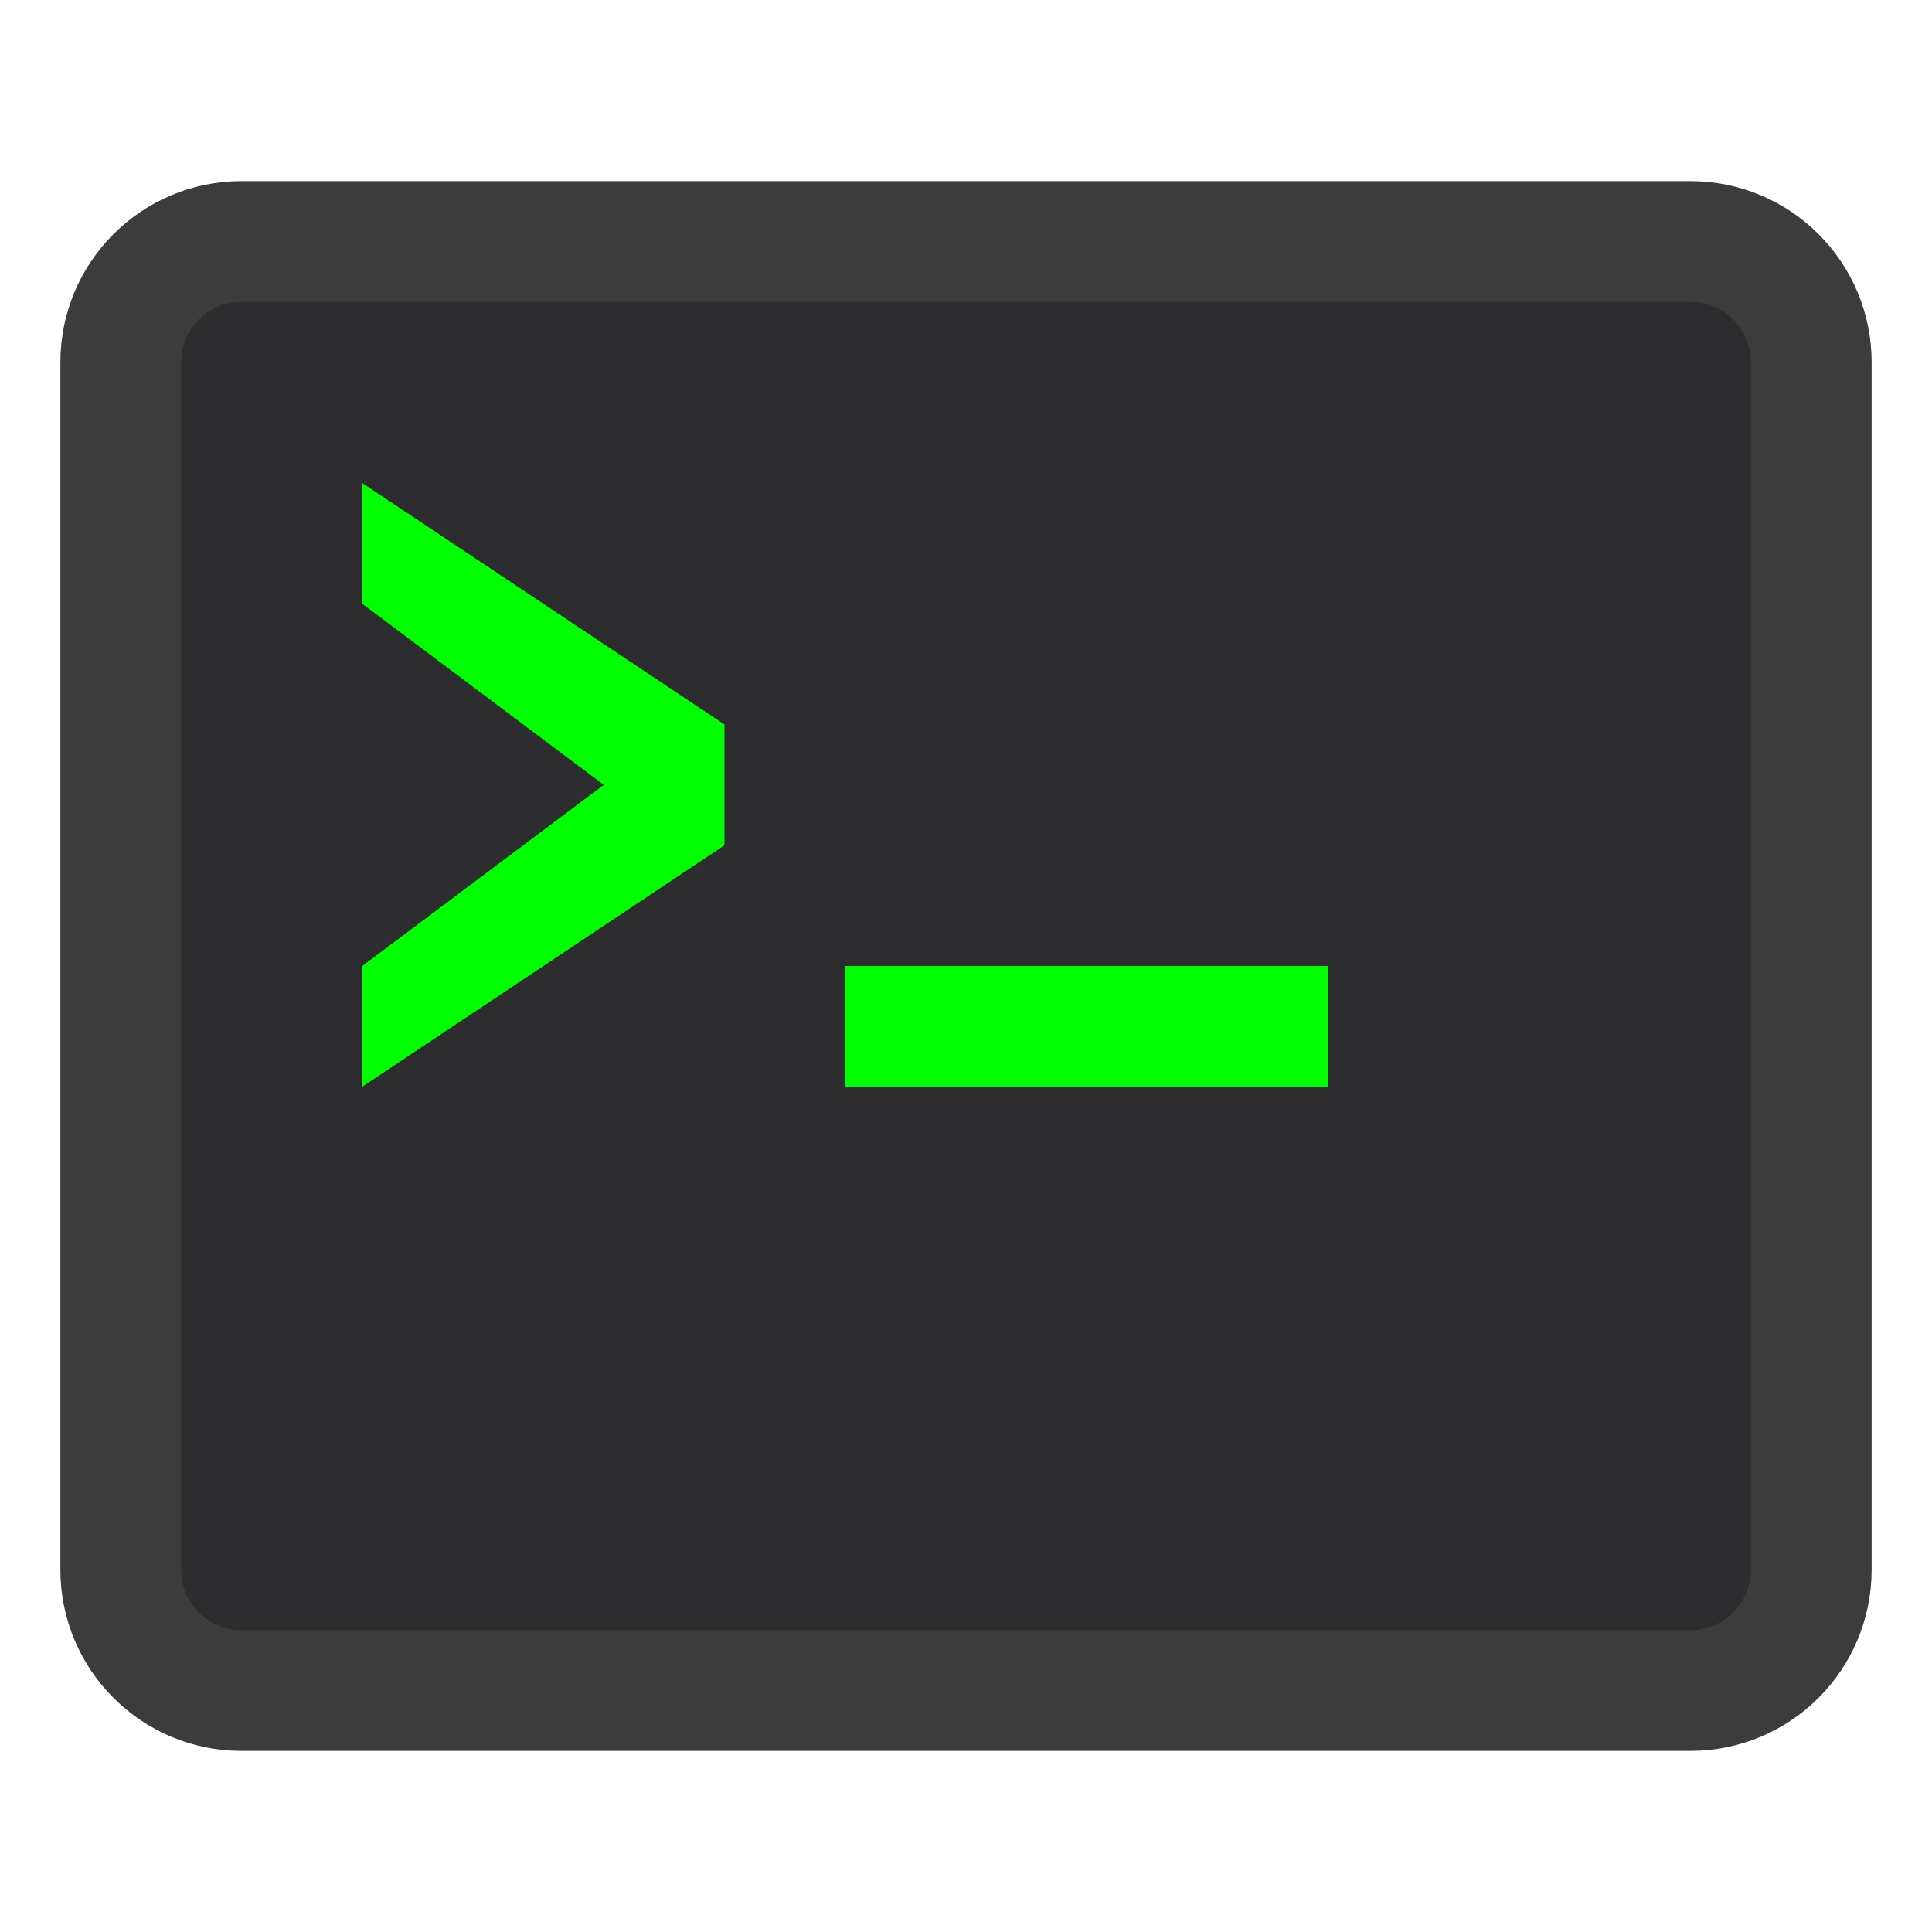
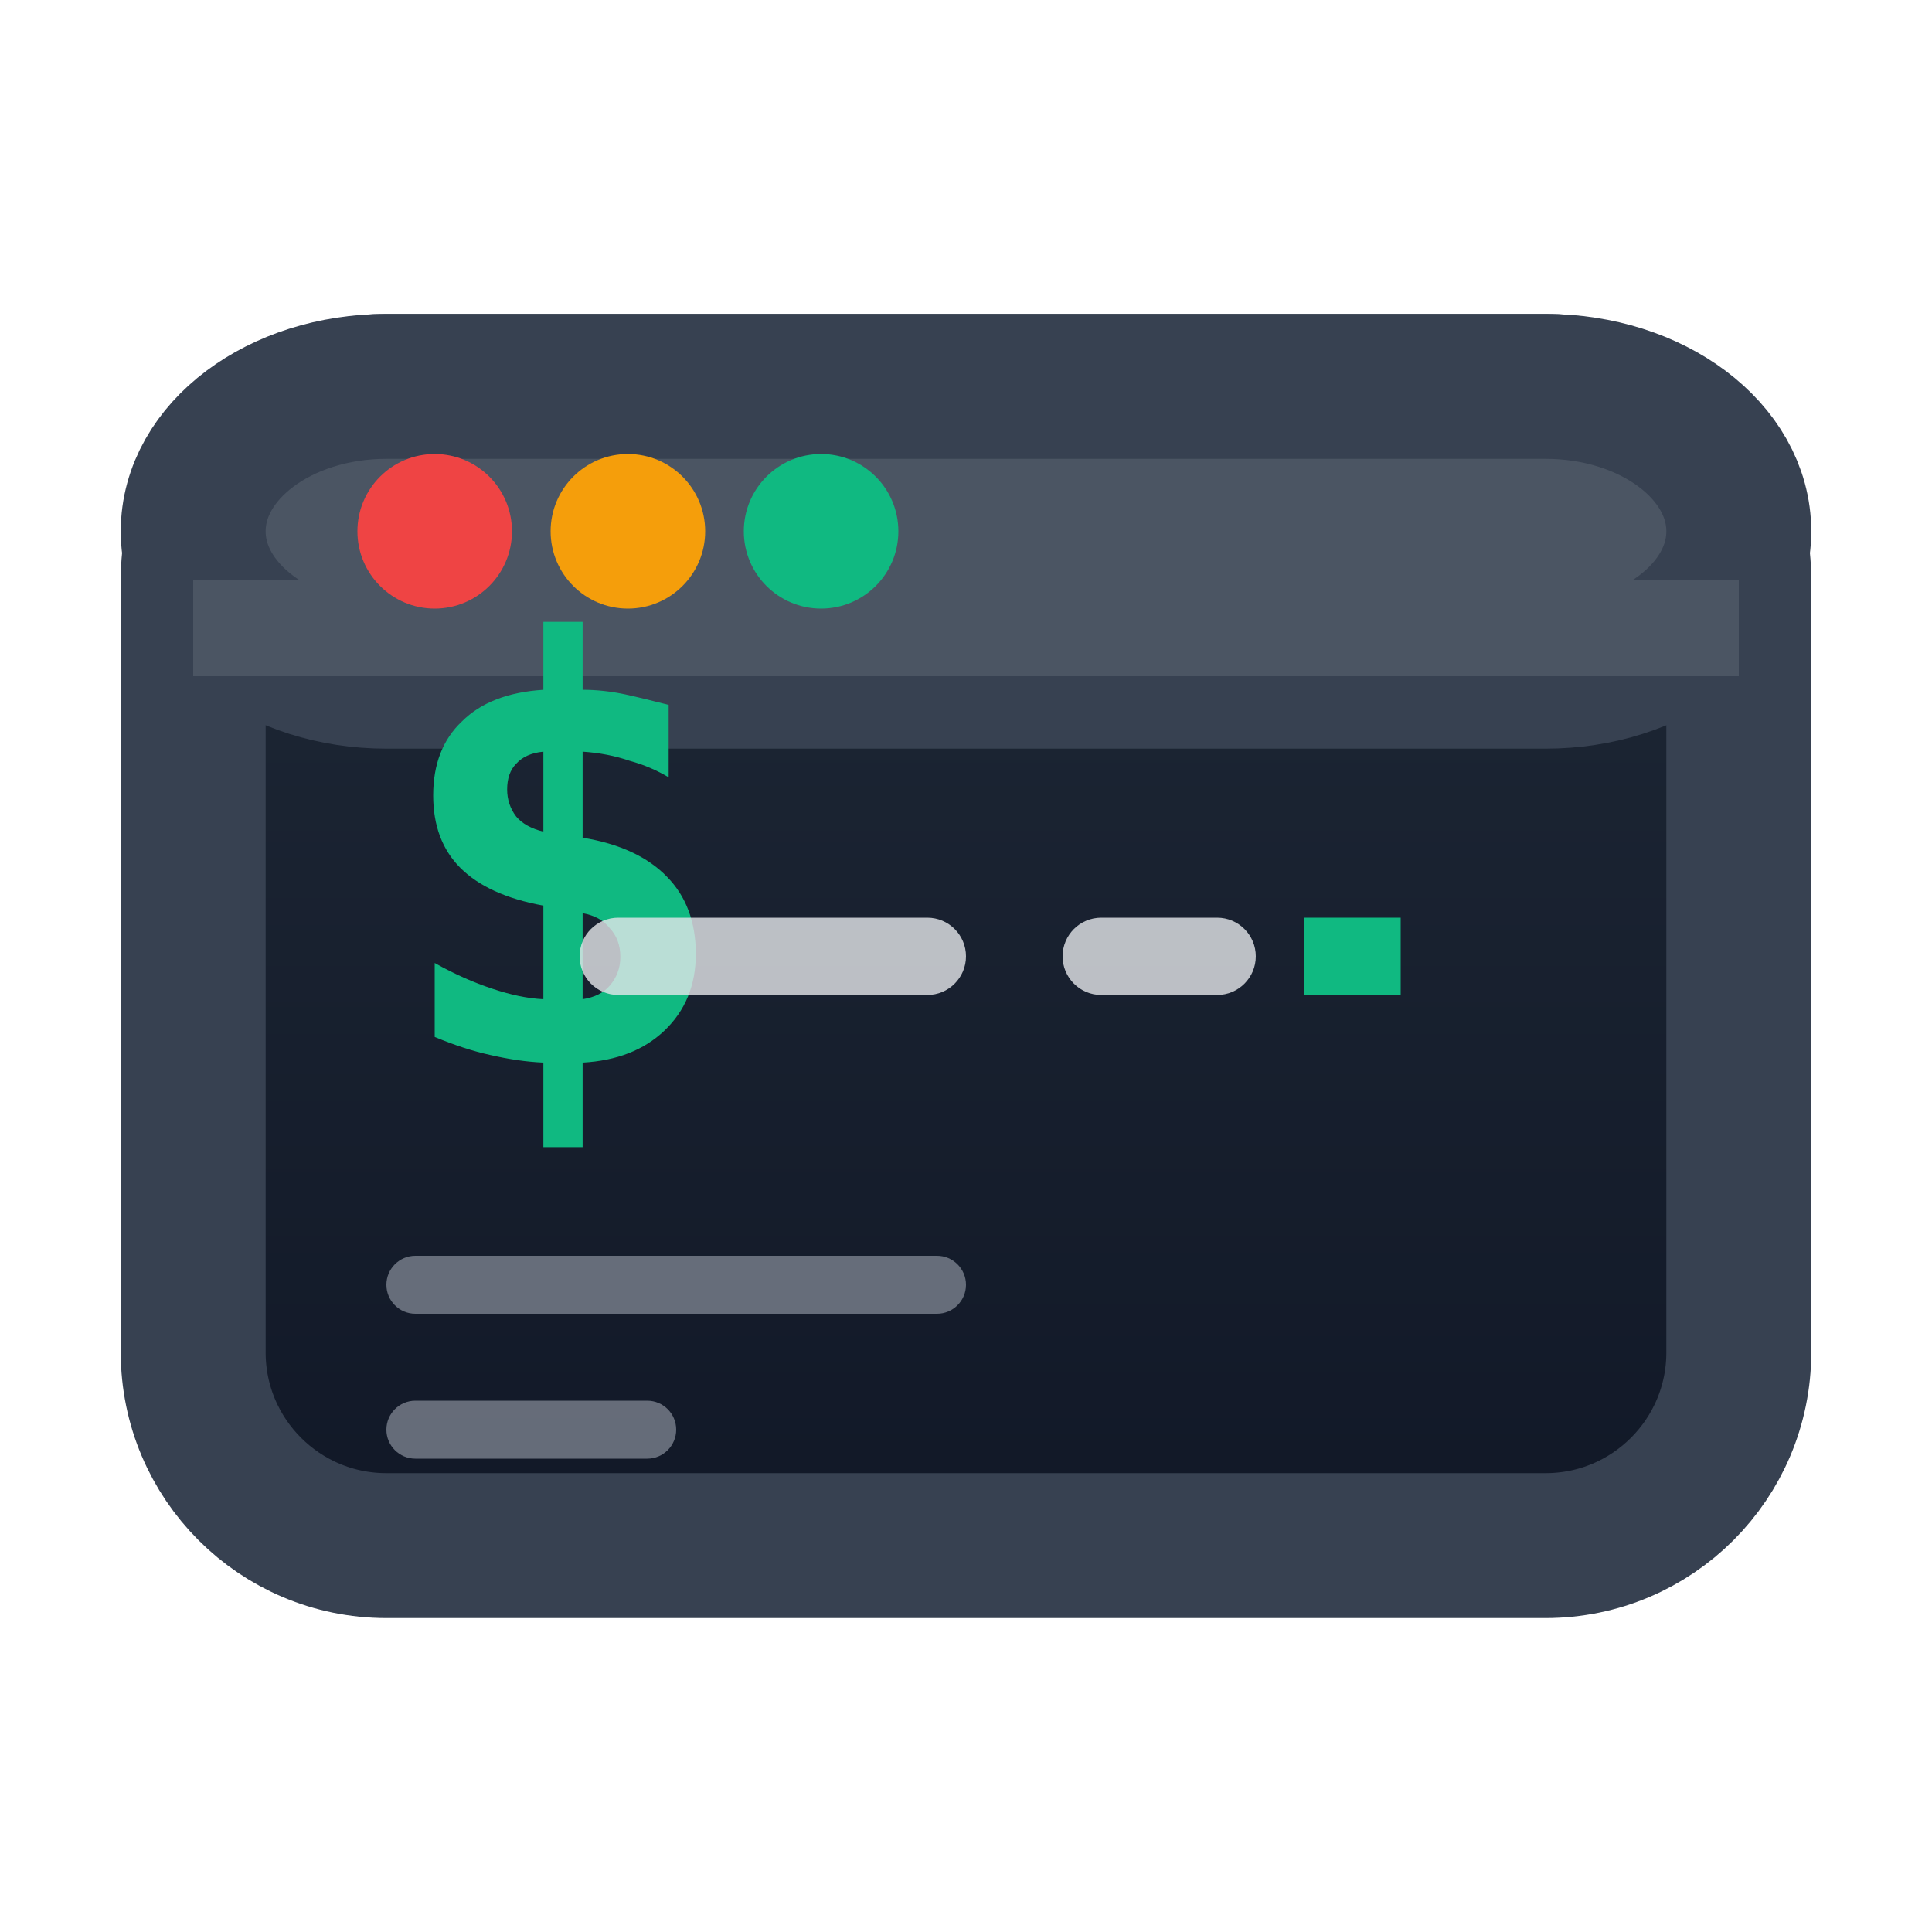
- <svg xmlns="http://www.w3.org/2000/svg" width="16" height="16" viewBox="0 0 16 16">
-   <rect x="1" y="2" width="14" height="12" rx="1" fill="#2D2D30" stroke="#3C3C3C" />
-   <path fill="#00FF00" d="M3 5l2 1.5L3 8v1l3-2V6L3 4v1z" />
-   <rect x="7" y="8" width="4" height="1" fill="#00FF00" />
+ <svg xmlns="http://www.w3.org/2000/svg" width="20" height="20" viewBox="0 0 20 20">
+   <defs>
+     <linearGradient id="consoleGrad" x1="0%" y1="0%" x2="0%" y2="100%">
+       <stop offset="0%" style="stop-color:#1F2937;stop-opacity:1" />
+       <stop offset="100%" style="stop-color:#111827;stop-opacity:1" />
+     </linearGradient>
+   </defs>
+   <rect x="2" y="4" width="16" height="12" fill="url(#consoleGrad)" stroke="#374151" stroke-width="1.5" rx="2" />
+   <rect x="2" y="4" width="16" height="3" fill="#4B5563" stroke="#374151" stroke-width="1.5" rx="2" />
+   <rect x="2" y="6" width="16" height="1" fill="#4B5563" />
+   <circle cx="4.5" cy="5.5" r="0.8" fill="#EF4444" />
+   <circle cx="6.5" cy="5.5" r="0.8" fill="#F59E0B" />
+   <circle cx="8.5" cy="5.5" r="0.8" fill="#10B981" />
+   <text x="4" y="11" font-family="monospace" font-size="6" fill="#10B981" font-weight="bold">$</text>
+   <rect x="6" y="9.5" width="4" height="0.8" fill="#E5E7EB" opacity="0.8" rx="0.4" />
+   <rect x="11" y="9.5" width="2" height="0.8" fill="#E5E7EB" opacity="0.8" rx="0.4" />
+   <rect x="13.5" y="9.5" width="1" height="0.8" fill="#10B981" />
+   <rect x="4" y="13" width="6" height="0.6" fill="#9CA3AF" opacity="0.6" rx="0.3" />
+   <rect x="4" y="14.5" width="3" height="0.6" fill="#9CA3AF" opacity="0.6" rx="0.3" />
</svg>
